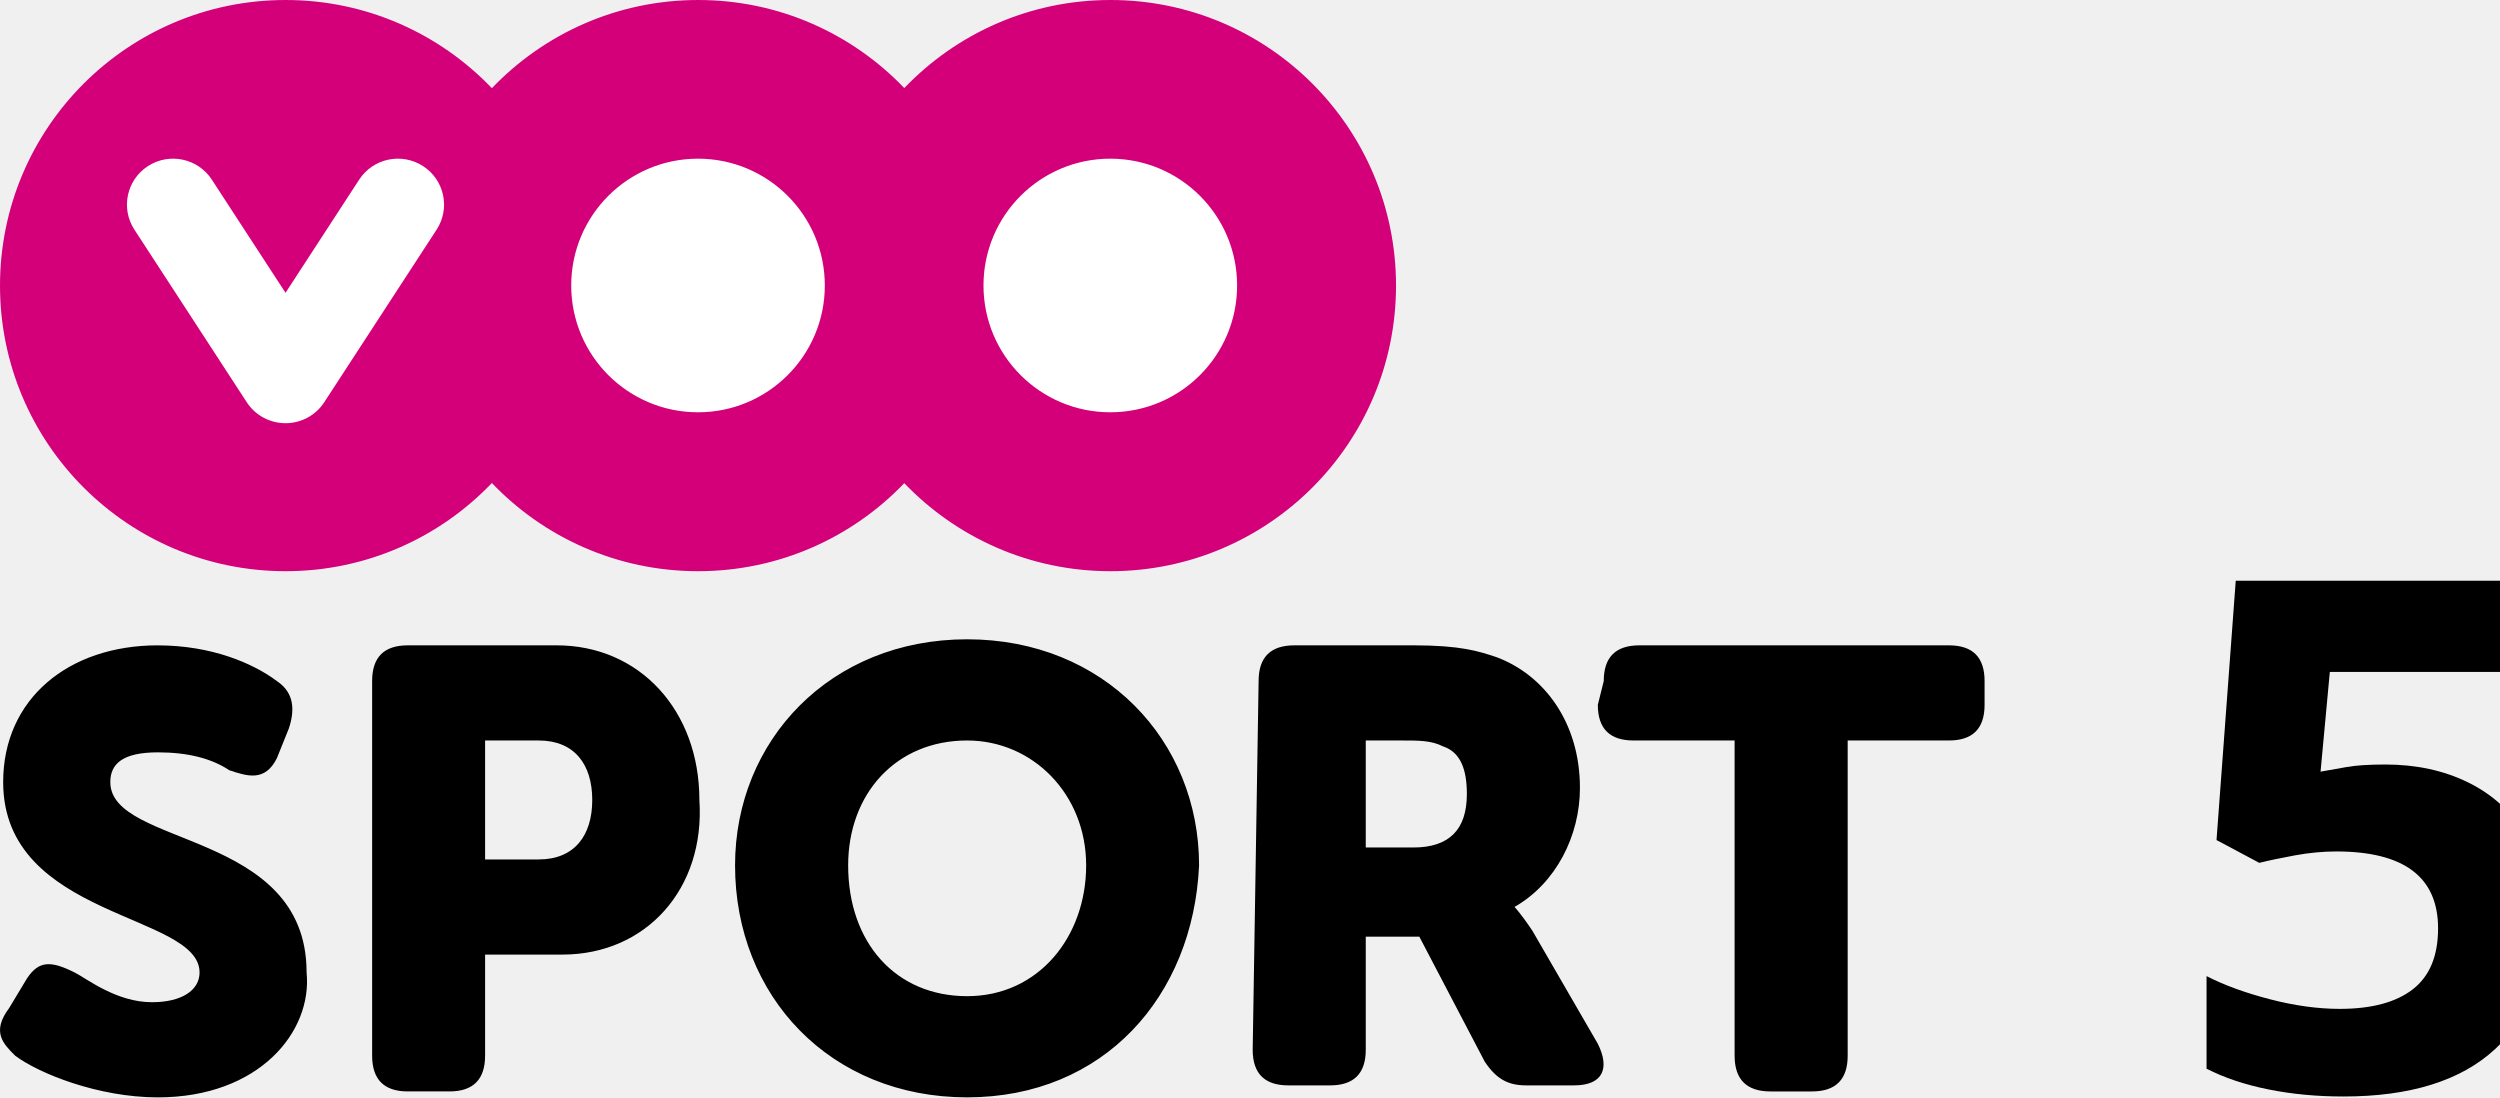
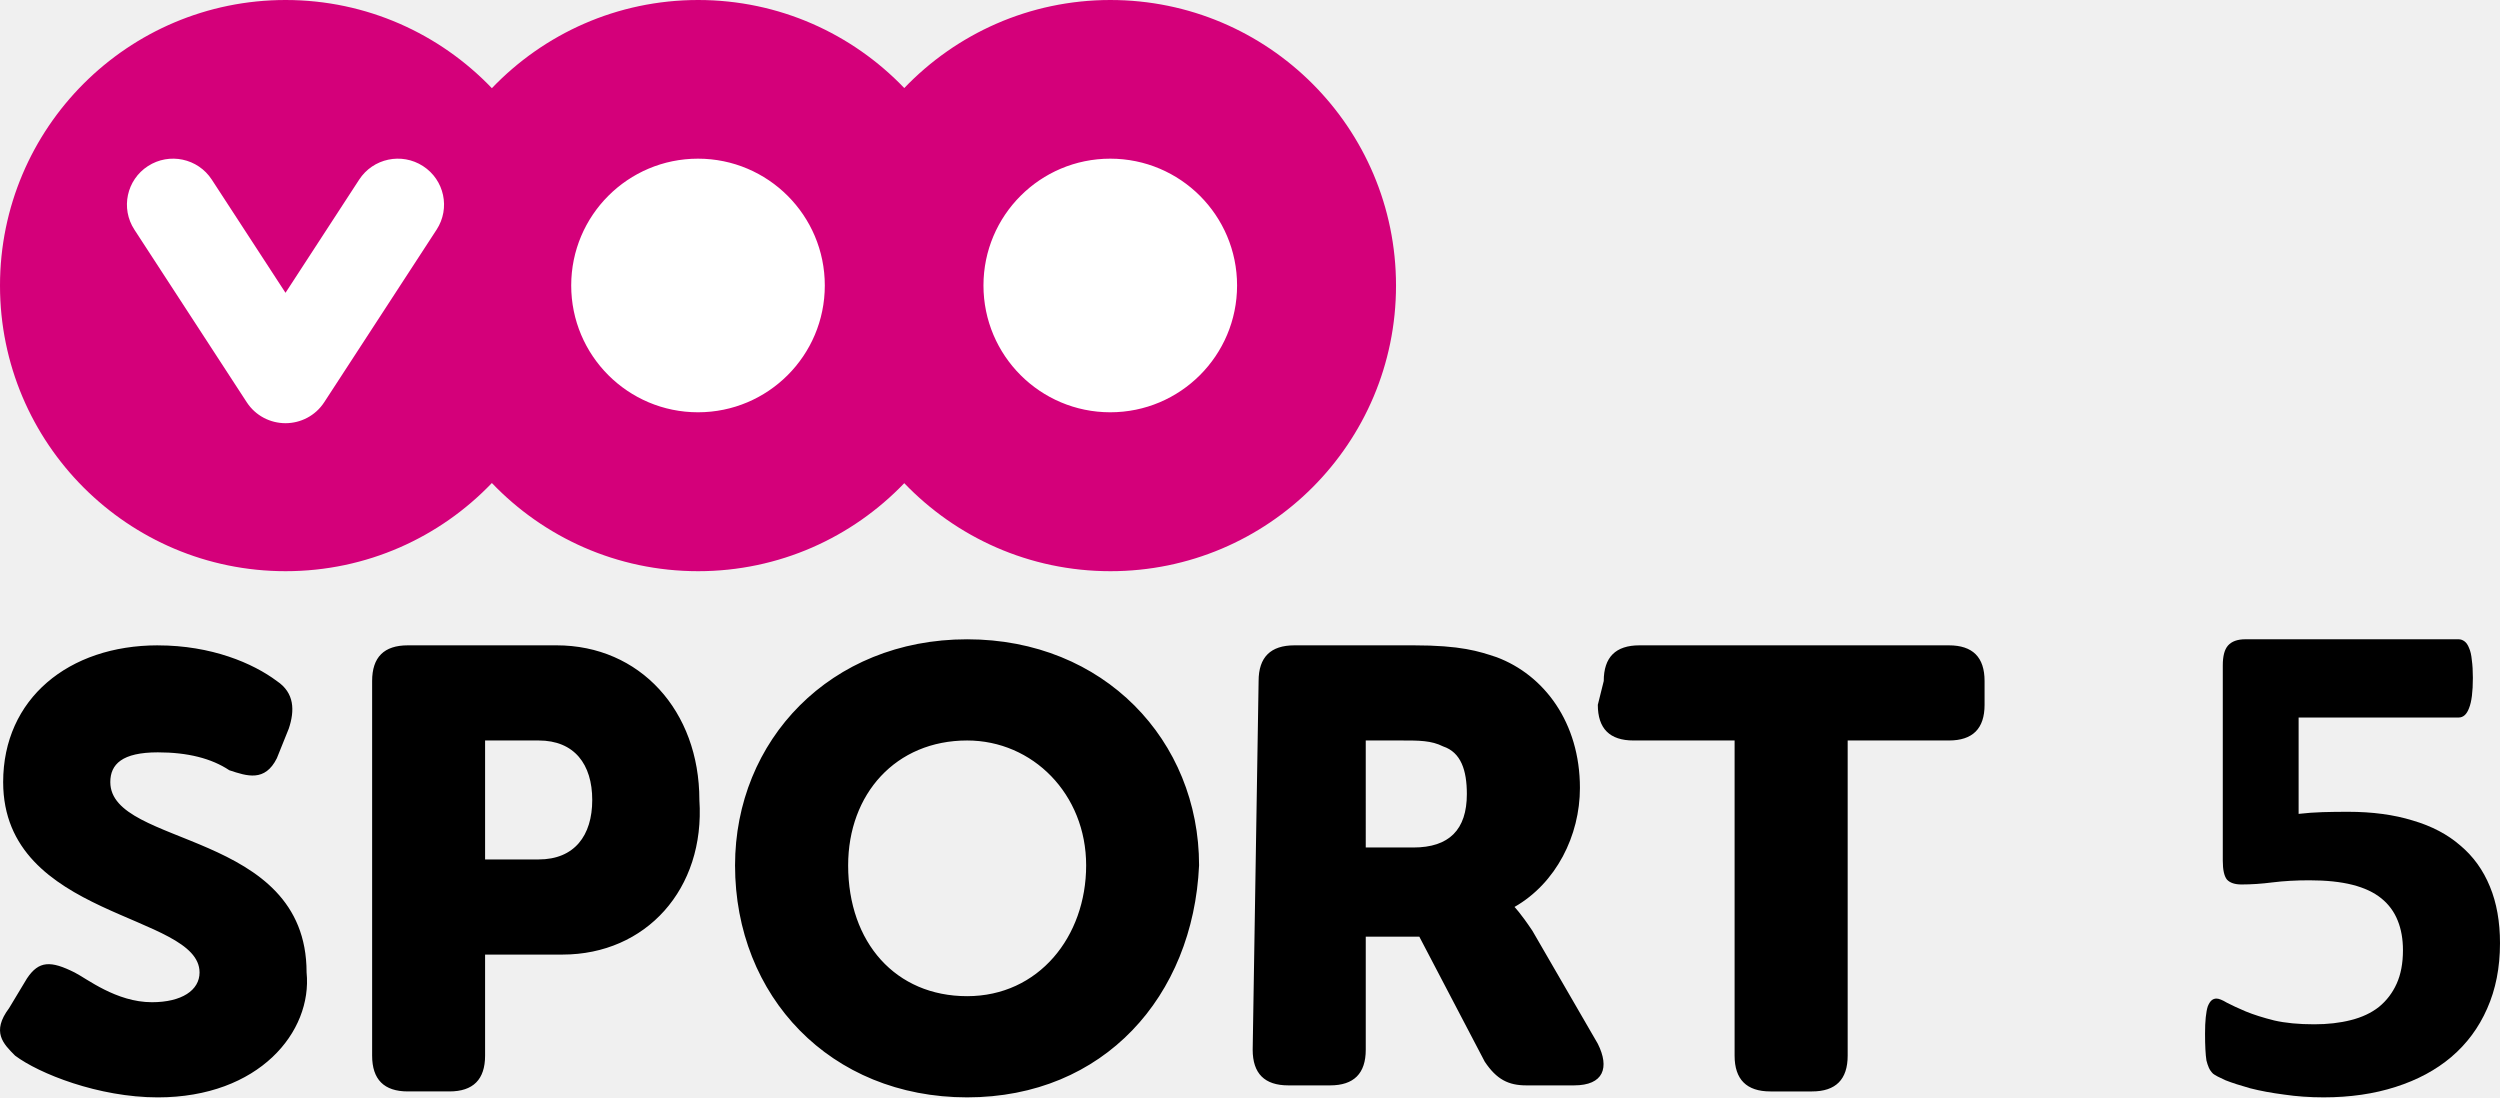
<svg xmlns="http://www.w3.org/2000/svg" width="255.02" height="111.94" version="1.1" viewBox="0 0 271.2 297.8">
-   <defs>
-     <clipPath id="b">
-       <path d="m0 0h1190.6v841.89h-1190.6z" />
-     </clipPath>
-     <clipPath id="a">
-       <path d="m0 0h1190.6v841.89h-1190.6z" />
-     </clipPath>
-   </defs>
-   <rect x="-175.97" y="37.535" width="322.04" height="79.97" fill="#fff" stroke="#fff" stroke-width="3.233" />
-   <g transform="translate(-119.19 -826.34)">
-     <g transform="matrix(3.3255,0,0,-3.3255,-446.66,2386.3)">
-       <g transform="translate(-1.0274e-6,-1.3318e-5)" clip-path="url(#b)">
-         <g transform="translate(199.54,469.09)">
-           <g transform="translate(-199.54,-469.09)">
-             <g clip-path="url(#a)">
-               <g transform="translate(199.54,469.09)">
-                 <path d="m0 0c-6.615 0-12.58-2.759-16.822-7.185-4.24 4.426-10.206 7.185-16.821 7.185-6.621 0-12.592-2.765-16.833-7.196-4.242 4.431-10.213 7.196-16.832 7.196-12.871 0-23.307-10.433-23.307-23.306 0-12.872 10.436-23.306 23.307-23.306 6.619 0 12.59 2.762 16.832 7.195 4.241-4.433 10.212-7.195 16.833-7.195 6.615 0 12.581 2.76 16.821 7.183 4.242-4.423 10.207-7.183 16.822-7.183 12.873 0 23.307 10.434 23.307 23.306 0 12.873-10.434 23.306-23.307 23.306m-54.983-18.738-9.174-14.089c-0.722-1.107-1.928-1.707-3.158-1.708-1.235 1e-3 -2.44 0.601-3.162 1.708l-9.172 14.089c-1.132 1.738-0.634 4.06 1.112 5.187 1.743 1.125 4.076 0.632 5.206-1.107l6.016-9.236 6.011 9.236c1.13 1.739 3.463 2.232 5.207 1.107 1.748-1.127 2.244-3.449 1.114-5.187m21.329-14.906c-5.716 0-10.347 4.631-10.347 10.349 0 5.713 4.631 10.347 10.347 10.347 5.715 0 10.348-4.634 10.348-10.347 0-5.718-4.631-10.349-10.348-10.349m33.644 0c-5.715 0-10.348 4.631-10.348 10.349 0 5.713 4.633 10.347 10.348 10.347s10.348-4.634 10.348-10.347c0-5.718-4.632-10.349-10.348-10.349" fill="#d4007a" />
-               </g>
-             </g>
-           </g>
-         </g>
-       </g>
-     </g>
-   </g>
-   <text x="-195.919" y="325.283" fill="#000000" font-family="Nunito" font-size="185.86px" font-weight="900" letter-spacing="0px" stroke-width="2.66" word-spacing="0px" style="font-feature-settings:normal;font-variant-caps:normal;font-variant-ligatures:normal;font-variant-numeric:normal;line-height:1.25" xml:space="preserve">
-     <tspan x="-195.919" y="493.027" font-family="Nunito" font-weight="900" stroke-width="2.66" />
-   </text>
-   <text x="384.395" y="294.74" fill="#000000" font-family="'Brandon Grotesque'" font-size="185.86px" letter-spacing="0px" stroke-width="2.66" word-spacing="0px" style="font-feature-settings:normal;font-variant-caps:normal;font-variant-ligatures:normal;font-variant-numeric:normal;line-height:1.25" xml:space="preserve">
-     <tspan x="384.395" y="448.076" stroke-width="2.66" />
-   </text>
-   <text x="356.907" y="51.925" fill="#000000" font-family="'Brandon Grotesque'" font-size="185.86px" letter-spacing="0px" stroke-width="2.66" word-spacing="0px" style="font-feature-settings:normal;font-variant-caps:normal;font-variant-ligatures:normal;font-variant-numeric:normal;line-height:1.25" xml:space="preserve">
-     <tspan x="356.907" y="205.261" stroke-width="2.66" />
-   </text>
-   <path d="m58.834 173.49c-37.138 0-62.979 27.453-62.979 61.349 0 35.51 25.841 62.957 62.979 62.957 37.138 0 61.333-27.447 62.948-62.957 0-33.896-25.81-61.349-62.948-61.349zm-219.62 1.641c-24.22 0-41.976 14.508-41.976 37.106 0 37.125 53.297 35.53 53.297 51.671 0 4.844-4.857 8.07-12.93 8.07-9.688 0-17.742-6.454-20.972-8.07-6.459-3.227-9.701-3.239-12.93 1.611l-4.857 8.07c-4.844 6.456-1.59 9.667 1.64 12.894 6.459 4.844 22.58 11.318 38.727 11.318 27.45 0 41.982-17.781 40.367-33.922 0-38.739-53.266-33.883-53.266-51.639 0-4.844 3.211-8.07 12.899-8.07 8.073 0 14.551 1.629 19.395 4.856 4.844 1.617 9.669 3.209 12.899-3.245l3.248-8.07c1.615-4.844 1.596-9.666-3.248-12.894-6.459-4.838-17.762-9.678-32.294-9.678zm67.836 0c-6.459 0-9.682 3.221-9.682 9.678v101.67c0 6.457 3.223 9.71 9.682 9.71h11.29c6.459 0 9.682-3.252 9.682-9.71v-27.428h21.004c22.606 0 38.765-17.749 37.15-41.961 0-24.212-16.153-41.961-38.759-41.961zm240.6 0c-6.459 0-9.713 3.221-9.713 9.678l-1.608 100.06c0 6.457 3.223 9.679 9.682 9.679h11.322c6.459 0 9.682-3.221 9.682-9.679v-30.674h14.538l17.755 33.922c3.229 4.838 6.446 6.431 11.29 6.431h12.93c8.074 0 9.695-4.832 6.465-11.286l-17.755-30.674c-3.23-4.838-4.857-6.463-4.857-6.463 11.303-6.456 17.755-19.369 17.755-32.283 0-17.755-9.694-30.654-22.612-35.498-4.844-1.611-9.663-3.215-22.58-3.215zm93.633 0c-6.459 0-9.682 3.221-9.682 9.678l-1.608 6.463c0 6.457 3.223 9.679 9.682 9.679h27.437v85.529c0 6.457 3.255 9.71 9.713 9.71h11.29c6.459 0 9.682-3.252 9.682-9.71v-85.529h27.469c6.459 0 9.682-3.221 9.682-9.679v-6.463c0-6.457-3.223-9.678-9.682-9.678zm-313.26 25.82h14.539c9.688 0 14.538 6.456 14.538 16.141 0 9.685-4.85 16.141-14.538 16.141h-14.539zm130.82 0c17.762 0 32.294 14.521 32.294 33.89 0 19.369-12.918 35.498-32.294 35.498-19.376 0-32.294-14.515-32.294-35.498 0-19.369 12.918-33.89 32.294-33.89zm108.17 0h9.682c4.844 0 8.092-9e-3 11.322 1.611 4.844 1.617 6.434 6.47 6.434 12.926 0 9.684-4.819 14.502-14.507 14.502h-12.93z" />
-   <text transform="scale(1 1)" x="385.717" y="295.627" fill="#000000" font-family="Calibri" font-size="193.31px" font-weight="bold" letter-spacing="0px" stroke-width="2.767" word-spacing="0px" style="font-feature-settings:normal;font-variant-caps:normal;font-variant-ligatures:normal;font-variant-numeric:normal;line-height:1.25" xml:space="preserve">
-     <tspan x="385.717" y="295.627" font-family="Calibri" font-weight="bold" stroke-width="2.767">5</tspan>
-   </text>
+   <path d="m-175.97 37.534h322.04v79.97h-322.04z" fill="#fff" stroke="#fff" stroke-width="3.233" />
+   <path d="m97.718 0c-21.998 0-41.835 9.175-55.942 23.894-14.1-14.719-33.94-23.894-55.938-23.894-22.018 0-41.875 9.195-55.978 23.93-14.107-14.735-33.963-23.93-55.975-23.93-42.803 0-77.507 34.695-77.507 77.504 0 42.806 34.705 77.504 77.507 77.504 22.011 0 41.868-9.184 55.975-23.926 14.103 14.742 33.96 23.927 55.978 23.927 21.998 0 41.838-9.178 55.938-23.887 14.107 14.709 33.943 23.887 55.942 23.887 42.809 0 77.507-34.698 77.507-77.504 0-42.809-34.698-77.504-77.507-77.504m-182.85 62.313-30.508 46.853c-2.401 3.681-6.412 5.677-10.502 5.68-4.107-3e-3 -8.114-1.999-10.515-5.68l-30.501-46.853c-3.764-5.78-2.108-13.502 3.698-17.249 5.796-3.741 13.555-2.102 17.313 3.681l20.006 30.714 19.99-30.714c3.758-5.783 11.516-7.423 17.316-3.681 5.813 3.748 7.462 11.47 3.705 17.249m70.93 49.57c-19.009 0-34.409-15.4-34.409-34.416 0-18.999 15.4-34.409 34.409-34.409 19.005 0 34.412 15.41 34.412 34.409 0 19.015-15.4 34.416-34.412 34.416m111.88 0c-19.005 0-34.412-15.4-34.412-34.416 0-18.999 15.407-34.409 34.412-34.409 19.005 0 34.412 15.41 34.412 34.409 0 19.015-15.404 34.416-34.412 34.416" fill="#d4007a" stroke-width="3.325" />
+   <path d="m58.832 173.49c-37.138 0-62.979 27.453-62.979 61.349 0 35.51 25.841 62.957 62.979 62.957s61.333-27.447 62.948-62.957c0-33.896-25.81-61.349-62.948-61.349zm-219.62 1.641c-24.22 0-41.976 14.508-41.976 37.106 0 37.125 53.297 35.53 53.297 51.671 0 4.844-4.857 8.07-12.93 8.07-9.688 0-17.742-6.454-20.972-8.07-6.459-3.227-9.701-3.239-12.93 1.611l-4.857 8.07c-4.844 6.456-1.59 9.667 1.64 12.894 6.459 4.844 22.58 11.318 38.727 11.318 27.45 0 41.982-17.781 40.367-33.922 0-38.739-53.266-33.883-53.266-51.639 0-4.844 3.211-8.07 12.899-8.07 8.073 0 14.551 1.629 19.395 4.856 4.844 1.617 9.669 3.209 12.899-3.245l3.248-8.07c1.615-4.844 1.596-9.666-3.248-12.894-6.459-4.838-17.762-9.678-32.294-9.678zm67.836 0c-6.459 0-9.682 3.221-9.682 9.678v101.67c0 6.457 3.223 9.71 9.682 9.71h11.29c6.459 0 9.682-3.252 9.682-9.71v-27.428h21.004c22.606 0 38.765-17.749 37.15-41.961 0-24.212-16.153-41.961-38.759-41.961zm240.6 0c-6.459 0-9.713 3.221-9.713 9.678l-1.608 100.06c0 6.457 3.223 9.679 9.682 9.679h11.322c6.459 0 9.682-3.221 9.682-9.679v-30.674h14.538l17.755 33.922c3.229 4.838 6.446 6.431 11.29 6.431h12.93c8.074 0 9.695-4.832 6.465-11.286l-17.755-30.674c-3.23-4.838-4.857-6.463-4.857-6.463 11.303-6.456 17.755-19.369 17.755-32.283 0-17.755-9.694-30.654-22.612-35.498-4.844-1.611-9.663-3.215-22.58-3.215zm93.633 0c-6.459 0-9.682 3.221-9.682 9.678l-1.608 6.463c0 6.457 3.223 9.679 9.682 9.679h27.437v85.529c0 6.457 3.255 9.71 9.713 9.71h11.29c6.459 0 9.682-3.252 9.682-9.71v-85.529h27.469c6.459 0 9.682-3.221 9.682-9.679v-6.463c0-6.457-3.223-9.678-9.682-9.678zm-313.26 25.82h14.539c9.688 0 14.538 6.456 14.538 16.141 0 9.685-4.85 16.141-14.538 16.141h-14.539zm130.82 0c17.762 0 32.294 14.521 32.294 33.89 0 19.369-12.918 35.498-32.294 35.498s-32.294-14.515-32.294-35.498c0-19.369 12.918-33.89 32.294-33.89zm108.17 0h9.682c4.844 0 8.092-9e-3 11.322 1.611 4.844 1.617 6.434 6.47 6.434 12.926 0 9.684-4.819 14.502-14.507 14.502h-12.93z" />
+   <path d="m474.82 255.98q0 9.911-3.492 17.745-3.398 7.74-9.722 13.12-6.23 5.286-15.102 8.117-8.778 2.832-19.539 2.832-5.663 0-10.76-0.755-5.097-0.661-9.156-1.699-4.059-1.133-6.702-2.171-2.549-1.133-3.398-1.793-0.755-0.755-1.133-1.605t-0.661-1.982q-0.189-1.227-0.283-3.021-0.094-1.793-0.094-4.247 0-2.643 0.189-4.436 0.189-1.888 0.566-3.021 0.472-1.133 1.038-1.605t1.321-0.472q0.944 0 2.832 1.133 1.982 1.038 5.097 2.36 3.209 1.321 7.74 2.454 4.531 1.038 10.855 1.038 5.475 0 9.911-1.133 4.531-1.133 7.646-3.587 3.115-2.549 4.814-6.324 1.699-3.776 1.699-9.061 0-4.531-1.416-8.023-1.416-3.587-4.436-6.041t-7.834-3.681q-4.814-1.227-11.704-1.227-5.475 0-10.005 0.566-4.436 0.566-8.401 0.566-2.737 0-3.964-1.321-1.133-1.416-1.133-5.097v-53.047q0-3.776 1.416-5.38 1.51-1.699 4.72-1.699h57.861q0.85 0 1.605 0.566 0.755 0.566 1.227 1.793 0.566 1.227 0.755 3.304 0.283 1.982 0.283 4.814 0 5.663-1.038 8.212-0.944 2.549-2.832 2.549h-43.419v26.146q3.304-0.378 6.513-0.472 3.304-0.094 6.89-0.094 9.911 0 17.556 2.36 7.74 2.265 12.931 6.796 5.286 4.436 8.023 11.138 2.737 6.607 2.737 15.386z" stroke-width="2.767" />
</svg>
